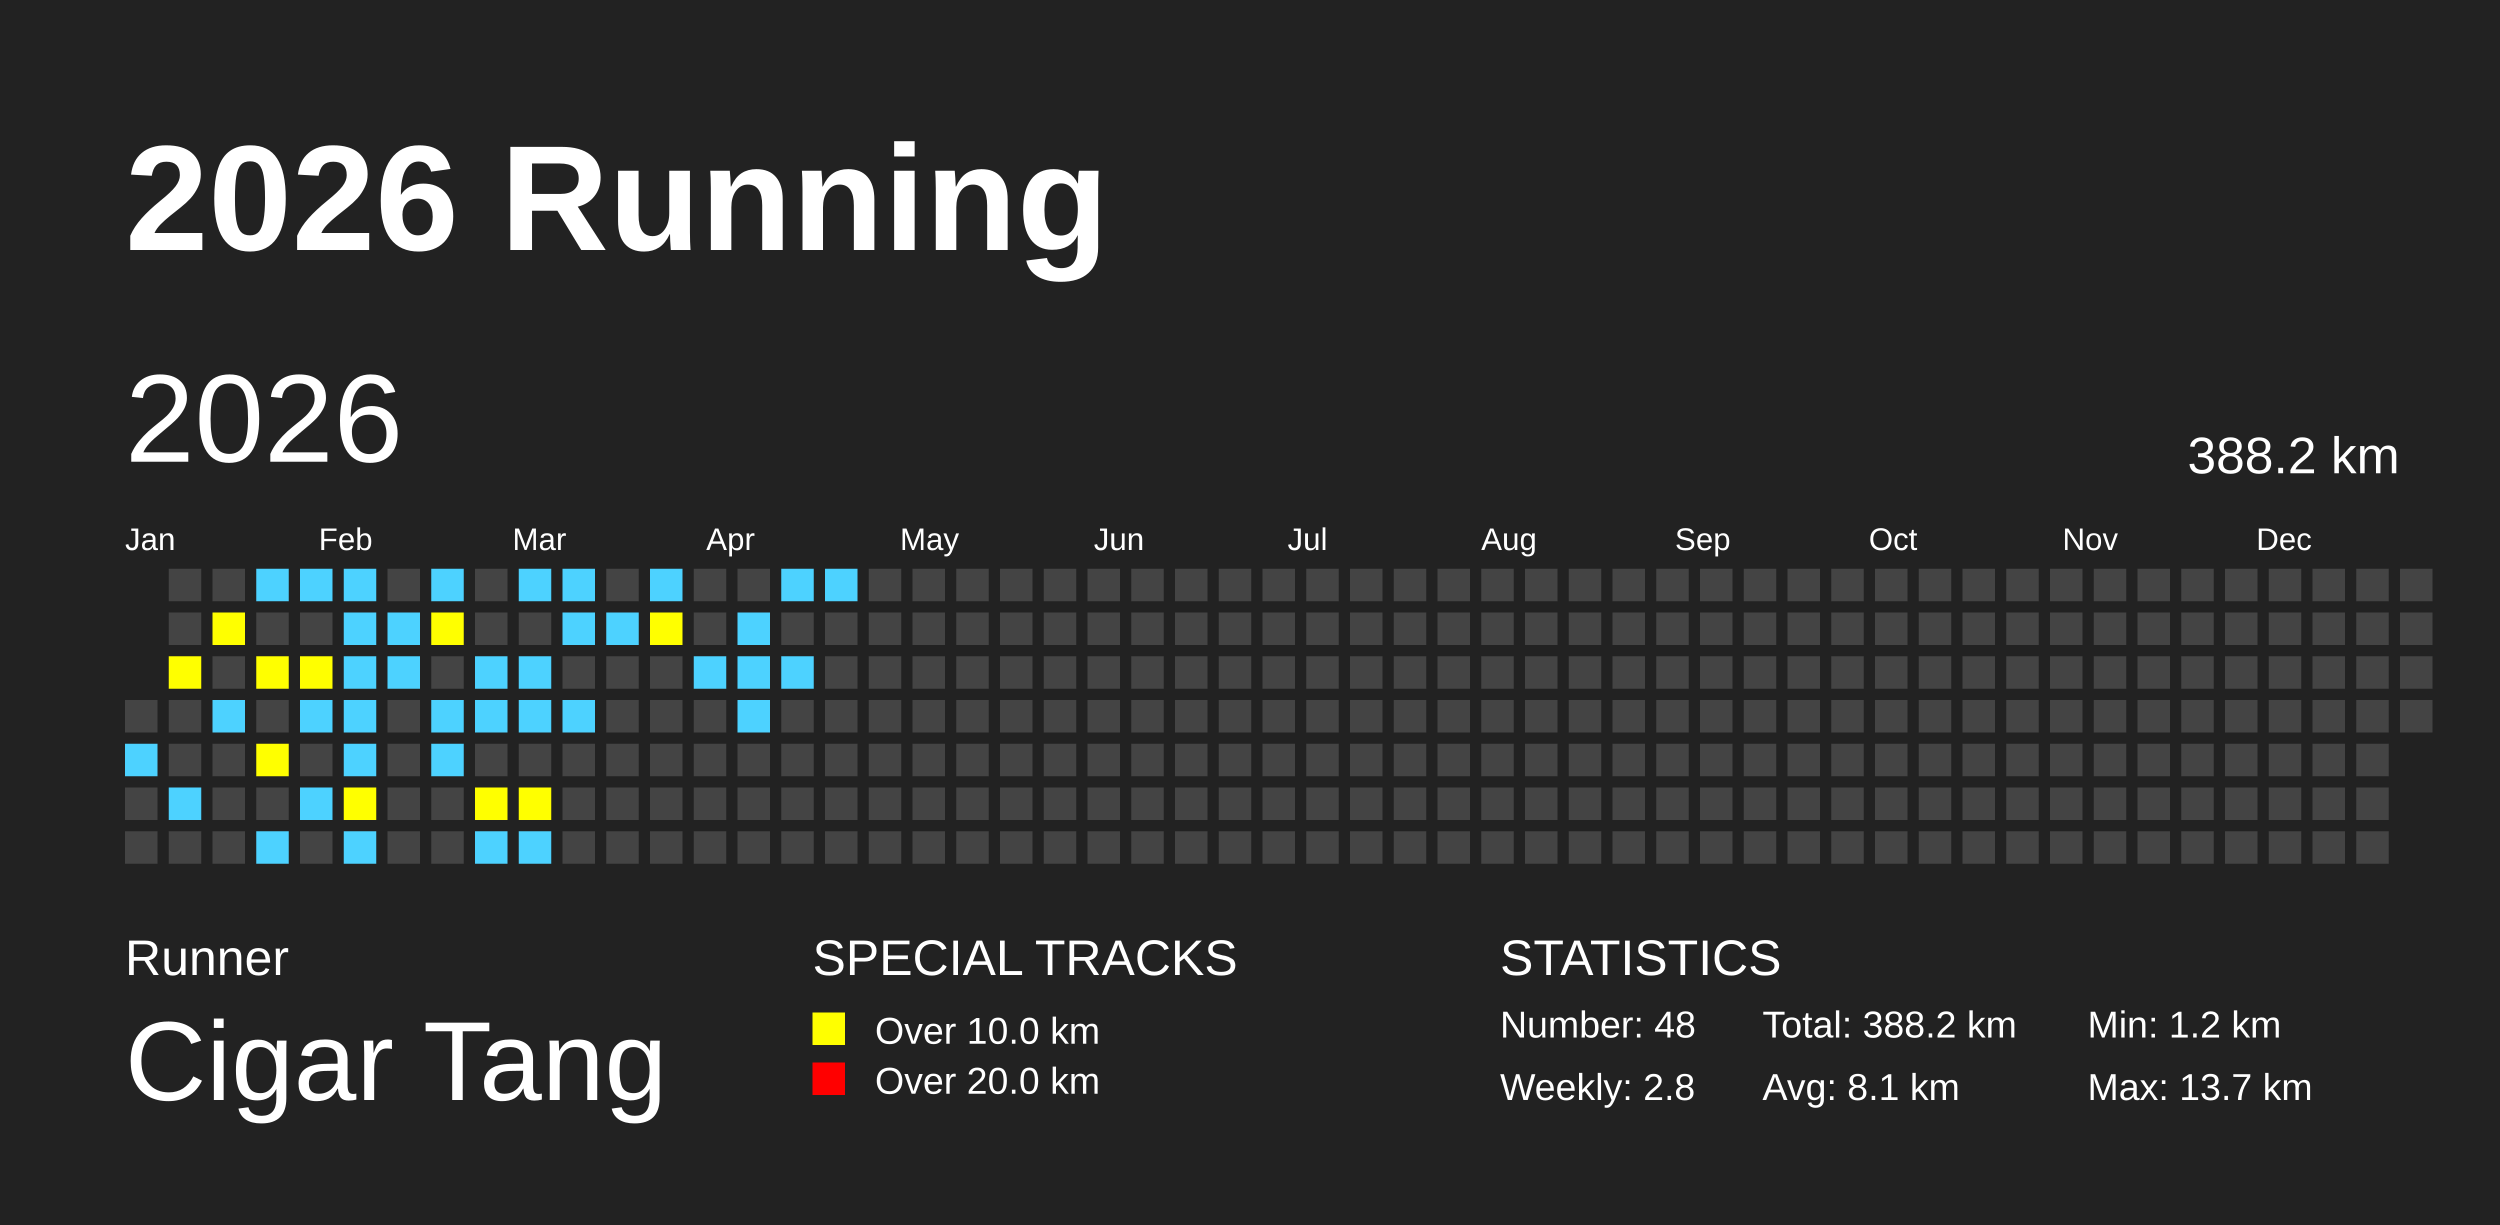
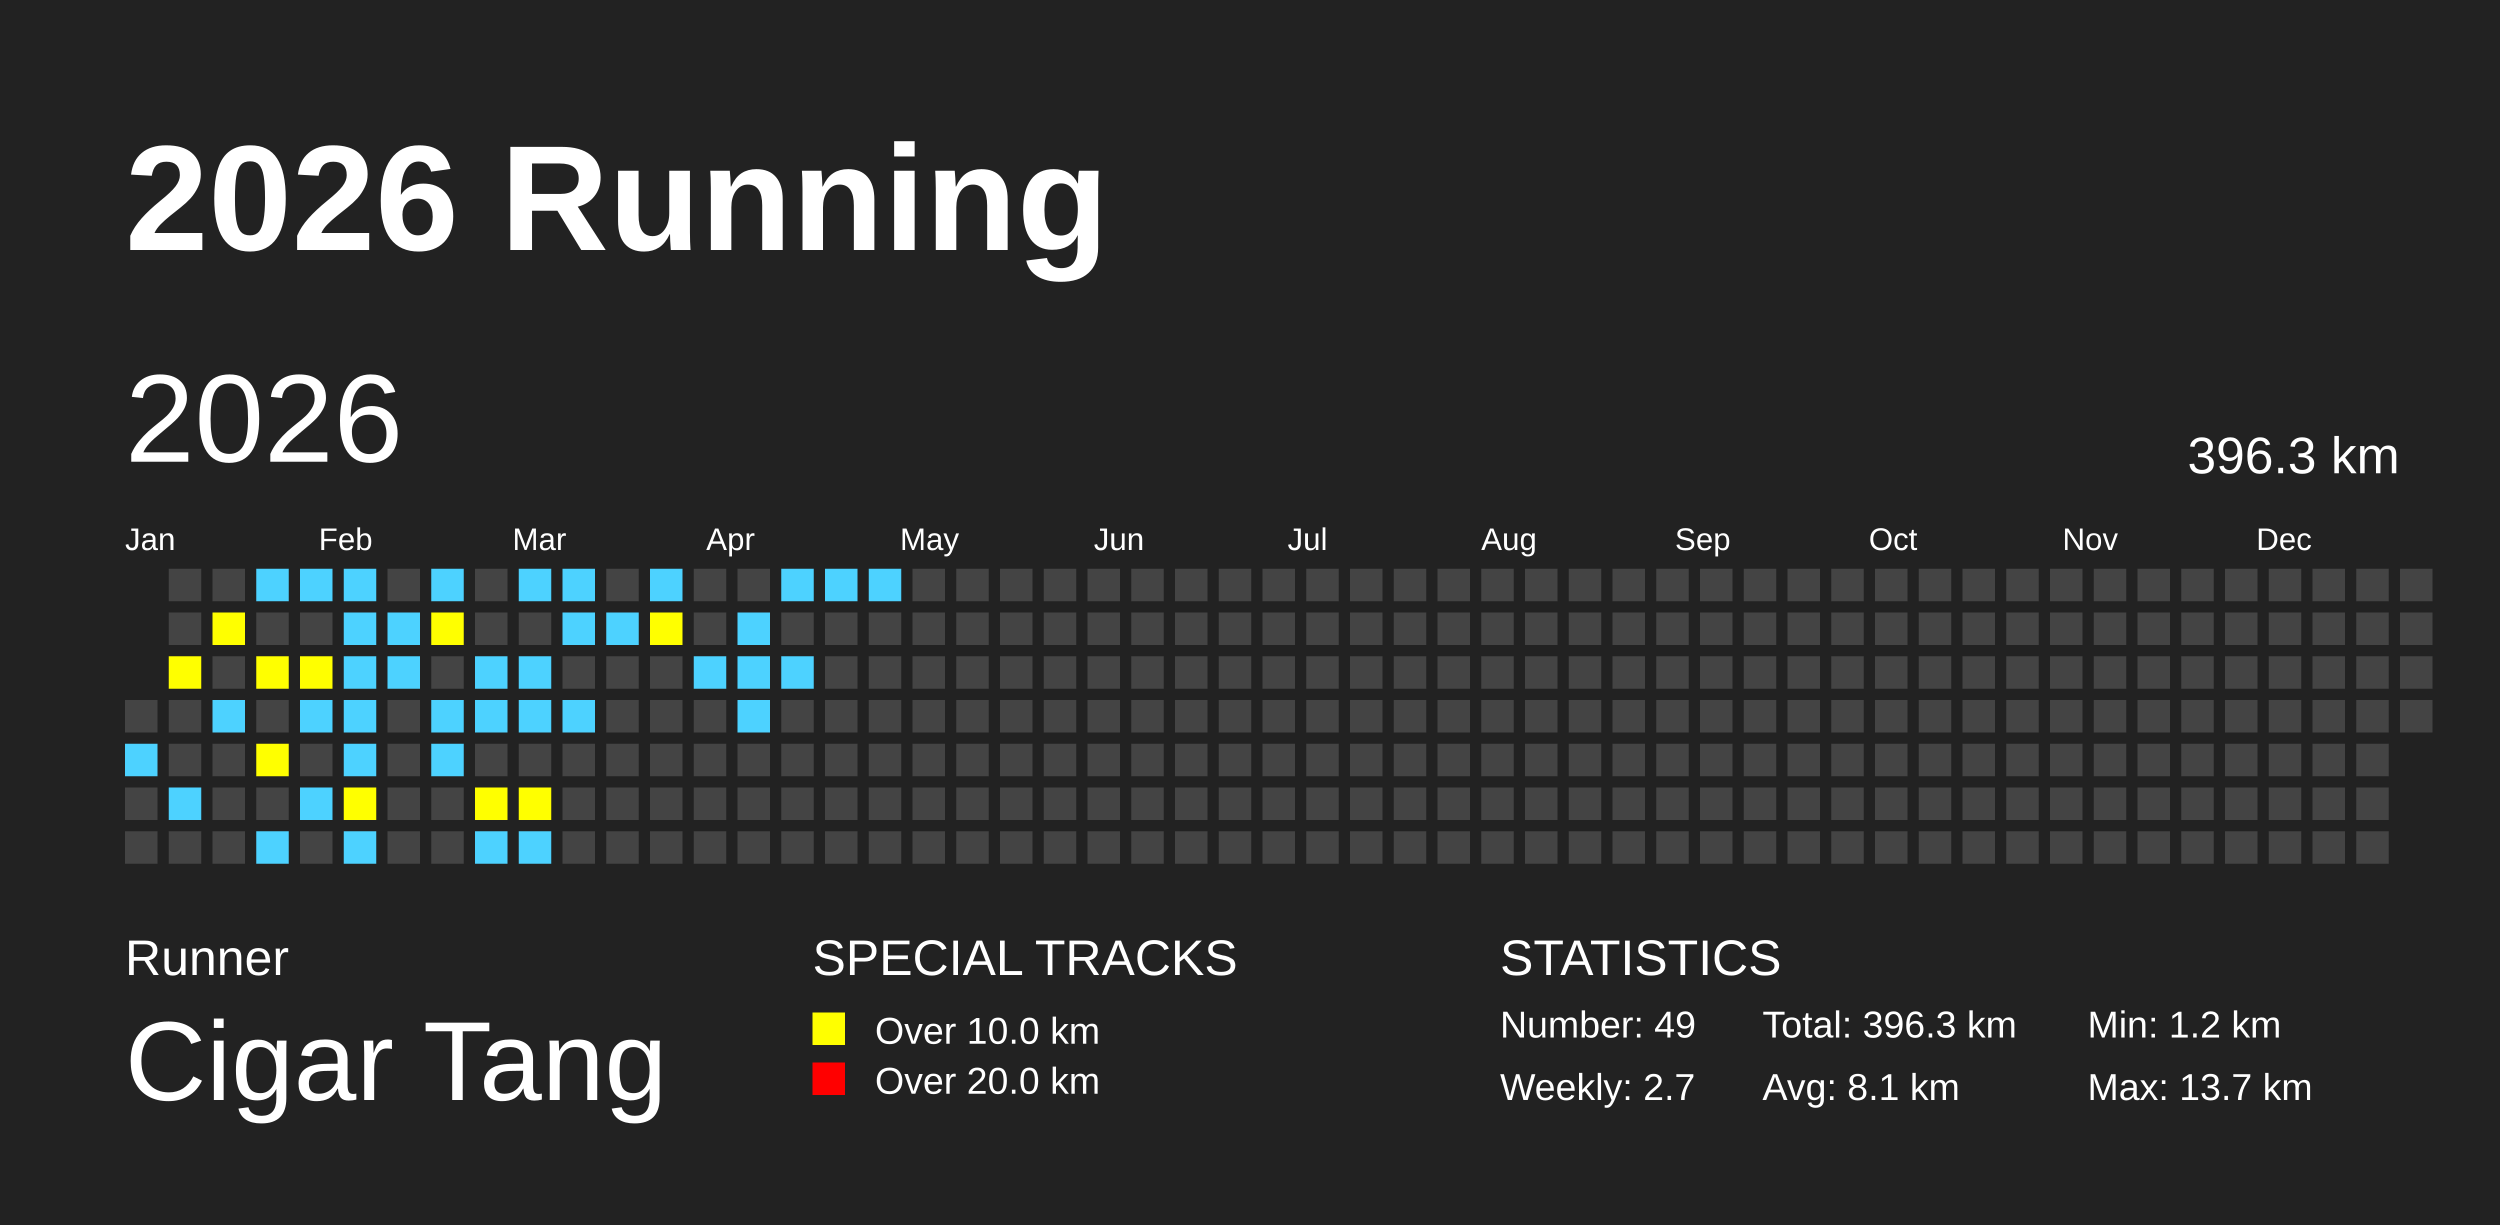
<svg xmlns="http://www.w3.org/2000/svg" baseProfile="full" height="98mm" version="1.1" viewBox="0,0,200,98" width="200mm">
  <defs />
  <rect fill="#222222" height="98" width="200" x="0" y="0" />
  <text fill="#FFFFFF" style="font-size:12px; font-family:Arial; font-weight:bold;" x="10" y="20">2026 Running</text>
  <text fill="#FFFFFF" style="font-size:4px; font-family:Arial" x="10" y="78">Runner</text>
  <text fill="#FFFFFF" style="font-size:9px; font-family:Arial" x="10" y="88">Cigar Tang</text>
  <text fill="#FFFFFF" style="font-size:4px; font-family:Arial" x="65" y="78">SPECIAL TRACKS</text>
  <rect fill="yellow" height="2.6" width="2.6" x="65" y="81" />
  <text fill="#FFFFFF" style="font-size:3px; font-family:Arial" x="70" y="83.5">Over 10.0 km</text>
  <rect fill="red" height="2.6" width="2.6" x="65" y="85" />
  <text fill="#FFFFFF" style="font-size:3px; font-family:Arial" x="70" y="87.5">Over 20.0 km</text>
  <text fill="#FFFFFF" style="font-size:4px; font-family:Arial" x="120" y="78">STATISTICS</text>
-   <text fill="#FFFFFF" style="font-size:3px; font-family:Arial" x="120" y="83">Number: 48</text>
-   <text fill="#FFFFFF" style="font-size:3px; font-family:Arial" x="120" y="88">Weekly: 2.8</text>
-   <text fill="#FFFFFF" style="font-size:3px; font-family:Arial" x="141" y="83">Total: 388.2 km</text>
+   <text fill="#FFFFFF" style="font-size:3px; font-family:Arial" x="120" y="83">Number: 49</text>
+   <text fill="#FFFFFF" style="font-size:3px; font-family:Arial" x="120" y="88">Weekly: 2.7</text>
+   <text fill="#FFFFFF" style="font-size:3px; font-family:Arial" x="141" y="83">Total: 396.3 km</text>
  <text fill="#FFFFFF" style="font-size:3px; font-family:Arial" x="141" y="88">Avg: 8.1 km</text>
  <text fill="#FFFFFF" style="font-size:3px; font-family:Arial" x="167" y="83">Min: 1.2 km</text>
  <text fill="#FFFFFF" style="font-size:3px; font-family:Arial" x="167" y="88">Max: 13.7 km</text>
  <text dominant-baseline="hanging" fill="#FFFFFF" style="font-size:10.0px; font-family:Arial;" x="10" y="30">2026</text>
-   <text dominant-baseline="hanging" fill="#FFFFFF" style="font-size:4.125px; font-family:Arial;" x="175" y="35">388.2 km</text>
+   <text dominant-baseline="hanging" fill="#FFFFFF" style="font-size:4.125px; font-family:Arial;" x="175" y="35">396.3 km</text>
  <text fill="#FFFFFF" style="font-size:2.5px; font-family:Arial" x="10.0" y="44">Jan</text>
  <text fill="#FFFFFF" style="font-size:2.5px; font-family:Arial" x="25.5" y="44">Feb</text>
  <text fill="#FFFFFF" style="font-size:2.5px; font-family:Arial" x="41.0" y="44">Mar</text>
  <text fill="#FFFFFF" style="font-size:2.5px; font-family:Arial" x="56.5" y="44">Apr</text>
  <text fill="#FFFFFF" style="font-size:2.5px; font-family:Arial" x="72.0" y="44">May</text>
  <text fill="#FFFFFF" style="font-size:2.5px; font-family:Arial" x="87.5" y="44">Jun</text>
  <text fill="#FFFFFF" style="font-size:2.5px; font-family:Arial" x="103.0" y="44">Jul</text>
  <text fill="#FFFFFF" style="font-size:2.5px; font-family:Arial" x="118.5" y="44">Aug</text>
  <text fill="#FFFFFF" style="font-size:2.5px; font-family:Arial" x="134.0" y="44">Sep</text>
  <text fill="#FFFFFF" style="font-size:2.5px; font-family:Arial" x="149.5" y="44">Oct</text>
  <text fill="#FFFFFF" style="font-size:2.5px; font-family:Arial" x="165.0" y="44">Nov</text>
  <text fill="#FFFFFF" style="font-size:2.5px; font-family:Arial" x="180.5" y="44">Dec</text>
  <rect fill="#444444" height="2.6" width="2.6" x="10.0" y="56.0" />
  <rect fill="#4DD2FF" height="2.6" width="2.6" x="10.0" y="59.5" />
  <rect fill="#444444" height="2.6" width="2.6" x="10.0" y="63.0" />
  <rect fill="#444444" height="2.6" width="2.6" x="10.0" y="66.5" />
  <rect fill="#444444" height="2.6" width="2.6" x="13.5" y="45.5" />
  <rect fill="#444444" height="2.6" width="2.6" x="13.5" y="49.0" />
  <rect fill="yellow" height="2.6" width="2.6" x="13.5" y="52.5" />
  <rect fill="#444444" height="2.6" width="2.6" x="13.5" y="56.0" />
  <rect fill="#444444" height="2.6" width="2.6" x="13.5" y="59.5" />
  <rect fill="#4DD2FF" height="2.6" width="2.6" x="13.5" y="63.0" />
  <rect fill="#444444" height="2.6" width="2.6" x="13.5" y="66.5" />
  <rect fill="#444444" height="2.6" width="2.6" x="17.0" y="45.5" />
  <rect fill="yellow" height="2.6" width="2.6" x="17.0" y="49.0" />
  <rect fill="#444444" height="2.6" width="2.6" x="17.0" y="52.5" />
  <rect fill="#4DD2FF" height="2.6" width="2.6" x="17.0" y="56.0" />
  <rect fill="#444444" height="2.6" width="2.6" x="17.0" y="59.5" />
  <rect fill="#444444" height="2.6" width="2.6" x="17.0" y="63.0" />
  <rect fill="#444444" height="2.6" width="2.6" x="17.0" y="66.5" />
  <rect fill="#4DD2FF" height="2.6" width="2.6" x="20.5" y="45.5" />
  <rect fill="#444444" height="2.6" width="2.6" x="20.5" y="49.0" />
  <rect fill="yellow" height="2.6" width="2.6" x="20.5" y="52.5" />
  <rect fill="#444444" height="2.6" width="2.6" x="20.5" y="56.0" />
  <rect fill="yellow" height="2.6" width="2.6" x="20.5" y="59.5" />
  <rect fill="#444444" height="2.6" width="2.6" x="20.5" y="63.0" />
  <rect fill="#4DD2FF" height="2.6" width="2.6" x="20.5" y="66.5" />
  <rect fill="#4DD2FF" height="2.6" width="2.6" x="24.0" y="45.5" />
  <rect fill="#444444" height="2.6" width="2.6" x="24.0" y="49.0" />
  <rect fill="yellow" height="2.6" width="2.6" x="24.0" y="52.5" />
  <rect fill="#4DD2FF" height="2.6" width="2.6" x="24.0" y="56.0" />
  <rect fill="#444444" height="2.6" width="2.6" x="24.0" y="59.5" />
  <rect fill="#4DD2FF" height="2.6" width="2.6" x="24.0" y="63.0" />
  <rect fill="#444444" height="2.6" width="2.6" x="24.0" y="66.5" />
  <rect fill="#4DD2FF" height="2.6" width="2.6" x="27.5" y="45.5" />
  <rect fill="#4DD2FF" height="2.6" width="2.6" x="27.5" y="49.0" />
  <rect fill="#4DD2FF" height="2.6" width="2.6" x="27.5" y="52.5" />
  <rect fill="#4DD2FF" height="2.6" width="2.6" x="27.5" y="56.0" />
  <rect fill="#4DD2FF" height="2.6" width="2.6" x="27.5" y="59.5" />
  <rect fill="yellow" height="2.6" width="2.6" x="27.5" y="63.0" />
  <rect fill="#4DD2FF" height="2.6" width="2.6" x="27.5" y="66.5" />
  <rect fill="#444444" height="2.6" width="2.6" x="31.0" y="45.5" />
  <rect fill="#4DD2FF" height="2.6" width="2.6" x="31.0" y="49.0" />
  <rect fill="#4DD2FF" height="2.6" width="2.6" x="31.0" y="52.5" />
  <rect fill="#444444" height="2.6" width="2.6" x="31.0" y="56.0" />
  <rect fill="#444444" height="2.6" width="2.6" x="31.0" y="59.5" />
  <rect fill="#444444" height="2.6" width="2.6" x="31.0" y="63.0" />
  <rect fill="#444444" height="2.6" width="2.6" x="31.0" y="66.5" />
  <rect fill="#4DD2FF" height="2.6" width="2.6" x="34.5" y="45.5" />
  <rect fill="yellow" height="2.6" width="2.6" x="34.5" y="49.0" />
  <rect fill="#444444" height="2.6" width="2.6" x="34.5" y="52.5" />
  <rect fill="#4DD2FF" height="2.6" width="2.6" x="34.5" y="56.0" />
  <rect fill="#4DD2FF" height="2.6" width="2.6" x="34.5" y="59.5" />
  <rect fill="#444444" height="2.6" width="2.6" x="34.5" y="63.0" />
  <rect fill="#444444" height="2.6" width="2.6" x="34.5" y="66.5" />
  <rect fill="#444444" height="2.6" width="2.6" x="38.0" y="45.5" />
  <rect fill="#444444" height="2.6" width="2.6" x="38.0" y="49.0" />
  <rect fill="#4DD2FF" height="2.6" width="2.6" x="38.0" y="52.5" />
  <rect fill="#4DD2FF" height="2.6" width="2.6" x="38.0" y="56.0" />
  <rect fill="#444444" height="2.6" width="2.6" x="38.0" y="59.5" />
  <rect fill="yellow" height="2.6" width="2.6" x="38.0" y="63.0" />
  <rect fill="#4DD2FF" height="2.6" width="2.6" x="38.0" y="66.5" />
  <rect fill="#4DD2FF" height="2.6" width="2.6" x="41.5" y="45.5" />
  <rect fill="#444444" height="2.6" width="2.6" x="41.5" y="49.0" />
  <rect fill="#4DD2FF" height="2.6" width="2.6" x="41.5" y="52.5" />
  <rect fill="#4DD2FF" height="2.6" width="2.6" x="41.5" y="56.0" />
  <rect fill="#444444" height="2.6" width="2.6" x="41.5" y="59.5" />
  <rect fill="yellow" height="2.6" width="2.6" x="41.5" y="63.0" />
  <rect fill="#4DD2FF" height="2.6" width="2.6" x="41.5" y="66.5" />
  <rect fill="#4DD2FF" height="2.6" width="2.6" x="45.0" y="45.5" />
  <rect fill="#4DD2FF" height="2.6" width="2.6" x="45.0" y="49.0" />
  <rect fill="#444444" height="2.6" width="2.6" x="45.0" y="52.5" />
  <rect fill="#4DD2FF" height="2.6" width="2.6" x="45.0" y="56.0" />
  <rect fill="#444444" height="2.6" width="2.6" x="45.0" y="59.5" />
  <rect fill="#444444" height="2.6" width="2.6" x="45.0" y="63.0" />
  <rect fill="#444444" height="2.6" width="2.6" x="45.0" y="66.5" />
  <rect fill="#444444" height="2.6" width="2.6" x="48.5" y="45.5" />
  <rect fill="#4DD2FF" height="2.6" width="2.6" x="48.5" y="49.0" />
  <rect fill="#444444" height="2.6" width="2.6" x="48.5" y="52.5" />
  <rect fill="#444444" height="2.6" width="2.6" x="48.5" y="56.0" />
  <rect fill="#444444" height="2.6" width="2.6" x="48.5" y="59.5" />
  <rect fill="#444444" height="2.6" width="2.6" x="48.5" y="63.0" />
  <rect fill="#444444" height="2.6" width="2.6" x="48.5" y="66.5" />
  <rect fill="#4DD2FF" height="2.6" width="2.6" x="52.0" y="45.5" />
  <rect fill="yellow" height="2.6" width="2.6" x="52.0" y="49.0" />
  <rect fill="#444444" height="2.6" width="2.6" x="52.0" y="52.5" />
  <rect fill="#444444" height="2.6" width="2.6" x="52.0" y="56.0" />
  <rect fill="#444444" height="2.6" width="2.6" x="52.0" y="59.5" />
  <rect fill="#444444" height="2.6" width="2.6" x="52.0" y="63.0" />
  <rect fill="#444444" height="2.6" width="2.6" x="52.0" y="66.5" />
  <rect fill="#444444" height="2.6" width="2.6" x="55.5" y="45.5" />
  <rect fill="#444444" height="2.6" width="2.6" x="55.5" y="49.0" />
  <rect fill="#4DD2FF" height="2.6" width="2.6" x="55.5" y="52.5" />
  <rect fill="#444444" height="2.6" width="2.6" x="55.5" y="56.0" />
  <rect fill="#444444" height="2.6" width="2.6" x="55.5" y="59.5" />
  <rect fill="#444444" height="2.6" width="2.6" x="55.5" y="63.0" />
  <rect fill="#444444" height="2.6" width="2.6" x="55.5" y="66.5" />
  <rect fill="#444444" height="2.6" width="2.6" x="59.0" y="45.5" />
  <rect fill="#4DD2FF" height="2.6" width="2.6" x="59.0" y="49.0" />
  <rect fill="#4DD2FF" height="2.6" width="2.6" x="59.0" y="52.5" />
  <rect fill="#4DD2FF" height="2.6" width="2.6" x="59.0" y="56.0" />
  <rect fill="#444444" height="2.6" width="2.6" x="59.0" y="59.5" />
  <rect fill="#444444" height="2.6" width="2.6" x="59.0" y="63.0" />
  <rect fill="#444444" height="2.6" width="2.6" x="59.0" y="66.5" />
  <rect fill="#4DD2FF" height="2.6" width="2.6" x="62.5" y="45.5" />
  <rect fill="#444444" height="2.6" width="2.6" x="62.5" y="49.0" />
  <rect fill="#4DD2FF" height="2.6" width="2.6" x="62.5" y="52.5" />
  <rect fill="#444444" height="2.6" width="2.6" x="62.5" y="56.0" />
  <rect fill="#444444" height="2.6" width="2.6" x="62.5" y="59.5" />
  <rect fill="#444444" height="2.6" width="2.6" x="62.5" y="63.0" />
  <rect fill="#444444" height="2.6" width="2.6" x="62.5" y="66.5" />
  <rect fill="#4DD2FF" height="2.6" width="2.6" x="66.0" y="45.5" />
  <rect fill="#444444" height="2.6" width="2.6" x="66.0" y="49.0" />
  <rect fill="#444444" height="2.6" width="2.6" x="66.0" y="52.5" />
  <rect fill="#444444" height="2.6" width="2.6" x="66.0" y="56.0" />
  <rect fill="#444444" height="2.6" width="2.6" x="66.0" y="59.5" />
  <rect fill="#444444" height="2.6" width="2.6" x="66.0" y="63.0" />
  <rect fill="#444444" height="2.6" width="2.6" x="66.0" y="66.5" />
-   <rect fill="#444444" height="2.6" width="2.6" x="69.5" y="45.5" />
+   <rect fill="#4DD2FF" height="2.6" width="2.6" x="69.5" y="45.5" />
  <rect fill="#444444" height="2.6" width="2.6" x="69.5" y="49.0" />
  <rect fill="#444444" height="2.6" width="2.6" x="69.5" y="52.5" />
  <rect fill="#444444" height="2.6" width="2.6" x="69.5" y="56.0" />
  <rect fill="#444444" height="2.6" width="2.6" x="69.5" y="59.5" />
  <rect fill="#444444" height="2.6" width="2.6" x="69.5" y="63.0" />
  <rect fill="#444444" height="2.6" width="2.6" x="69.5" y="66.5" />
  <rect fill="#444444" height="2.6" width="2.6" x="73.0" y="45.5" />
  <rect fill="#444444" height="2.6" width="2.6" x="73.0" y="49.0" />
  <rect fill="#444444" height="2.6" width="2.6" x="73.0" y="52.5" />
  <rect fill="#444444" height="2.6" width="2.6" x="73.0" y="56.0" />
  <rect fill="#444444" height="2.6" width="2.6" x="73.0" y="59.5" />
  <rect fill="#444444" height="2.6" width="2.6" x="73.0" y="63.0" />
  <rect fill="#444444" height="2.6" width="2.6" x="73.0" y="66.5" />
  <rect fill="#444444" height="2.6" width="2.6" x="76.5" y="45.5" />
  <rect fill="#444444" height="2.6" width="2.6" x="76.5" y="49.0" />
  <rect fill="#444444" height="2.6" width="2.6" x="76.5" y="52.5" />
  <rect fill="#444444" height="2.6" width="2.6" x="76.5" y="56.0" />
  <rect fill="#444444" height="2.6" width="2.6" x="76.5" y="59.5" />
  <rect fill="#444444" height="2.6" width="2.6" x="76.5" y="63.0" />
  <rect fill="#444444" height="2.6" width="2.6" x="76.5" y="66.5" />
  <rect fill="#444444" height="2.6" width="2.6" x="80.0" y="45.5" />
  <rect fill="#444444" height="2.6" width="2.6" x="80.0" y="49.0" />
  <rect fill="#444444" height="2.6" width="2.6" x="80.0" y="52.5" />
  <rect fill="#444444" height="2.6" width="2.6" x="80.0" y="56.0" />
  <rect fill="#444444" height="2.6" width="2.6" x="80.0" y="59.5" />
  <rect fill="#444444" height="2.6" width="2.6" x="80.0" y="63.0" />
  <rect fill="#444444" height="2.6" width="2.6" x="80.0" y="66.5" />
  <rect fill="#444444" height="2.6" width="2.6" x="83.5" y="45.5" />
  <rect fill="#444444" height="2.6" width="2.6" x="83.5" y="49.0" />
  <rect fill="#444444" height="2.6" width="2.6" x="83.5" y="52.5" />
  <rect fill="#444444" height="2.6" width="2.6" x="83.5" y="56.0" />
  <rect fill="#444444" height="2.6" width="2.6" x="83.5" y="59.5" />
  <rect fill="#444444" height="2.6" width="2.6" x="83.5" y="63.0" />
  <rect fill="#444444" height="2.6" width="2.6" x="83.5" y="66.5" />
  <rect fill="#444444" height="2.6" width="2.6" x="87.0" y="45.5" />
  <rect fill="#444444" height="2.6" width="2.6" x="87.0" y="49.0" />
  <rect fill="#444444" height="2.6" width="2.6" x="87.0" y="52.5" />
  <rect fill="#444444" height="2.6" width="2.6" x="87.0" y="56.0" />
  <rect fill="#444444" height="2.6" width="2.6" x="87.0" y="59.5" />
  <rect fill="#444444" height="2.6" width="2.6" x="87.0" y="63.0" />
  <rect fill="#444444" height="2.6" width="2.6" x="87.0" y="66.5" />
  <rect fill="#444444" height="2.6" width="2.6" x="90.5" y="45.5" />
  <rect fill="#444444" height="2.6" width="2.6" x="90.5" y="49.0" />
  <rect fill="#444444" height="2.6" width="2.6" x="90.5" y="52.5" />
  <rect fill="#444444" height="2.6" width="2.6" x="90.5" y="56.0" />
  <rect fill="#444444" height="2.6" width="2.6" x="90.5" y="59.5" />
  <rect fill="#444444" height="2.6" width="2.6" x="90.5" y="63.0" />
  <rect fill="#444444" height="2.6" width="2.6" x="90.5" y="66.5" />
  <rect fill="#444444" height="2.6" width="2.6" x="94.0" y="45.5" />
  <rect fill="#444444" height="2.6" width="2.6" x="94.0" y="49.0" />
  <rect fill="#444444" height="2.6" width="2.6" x="94.0" y="52.5" />
  <rect fill="#444444" height="2.6" width="2.6" x="94.0" y="56.0" />
  <rect fill="#444444" height="2.6" width="2.6" x="94.0" y="59.5" />
  <rect fill="#444444" height="2.6" width="2.6" x="94.0" y="63.0" />
  <rect fill="#444444" height="2.6" width="2.6" x="94.0" y="66.5" />
  <rect fill="#444444" height="2.6" width="2.6" x="97.5" y="45.5" />
  <rect fill="#444444" height="2.6" width="2.6" x="97.5" y="49.0" />
  <rect fill="#444444" height="2.6" width="2.6" x="97.5" y="52.5" />
  <rect fill="#444444" height="2.6" width="2.6" x="97.5" y="56.0" />
  <rect fill="#444444" height="2.6" width="2.6" x="97.5" y="59.5" />
  <rect fill="#444444" height="2.6" width="2.6" x="97.5" y="63.0" />
  <rect fill="#444444" height="2.6" width="2.6" x="97.5" y="66.5" />
  <rect fill="#444444" height="2.6" width="2.6" x="101.0" y="45.5" />
  <rect fill="#444444" height="2.6" width="2.6" x="101.0" y="49.0" />
  <rect fill="#444444" height="2.6" width="2.6" x="101.0" y="52.5" />
  <rect fill="#444444" height="2.6" width="2.6" x="101.0" y="56.0" />
  <rect fill="#444444" height="2.6" width="2.6" x="101.0" y="59.5" />
  <rect fill="#444444" height="2.6" width="2.6" x="101.0" y="63.0" />
  <rect fill="#444444" height="2.6" width="2.6" x="101.0" y="66.5" />
  <rect fill="#444444" height="2.6" width="2.6" x="104.5" y="45.5" />
  <rect fill="#444444" height="2.6" width="2.6" x="104.5" y="49.0" />
  <rect fill="#444444" height="2.6" width="2.6" x="104.5" y="52.5" />
  <rect fill="#444444" height="2.6" width="2.6" x="104.5" y="56.0" />
  <rect fill="#444444" height="2.6" width="2.6" x="104.5" y="59.5" />
  <rect fill="#444444" height="2.6" width="2.6" x="104.5" y="63.0" />
  <rect fill="#444444" height="2.6" width="2.6" x="104.5" y="66.5" />
  <rect fill="#444444" height="2.6" width="2.6" x="108.0" y="45.5" />
  <rect fill="#444444" height="2.6" width="2.6" x="108.0" y="49.0" />
  <rect fill="#444444" height="2.6" width="2.6" x="108.0" y="52.5" />
  <rect fill="#444444" height="2.6" width="2.6" x="108.0" y="56.0" />
  <rect fill="#444444" height="2.6" width="2.6" x="108.0" y="59.5" />
  <rect fill="#444444" height="2.6" width="2.6" x="108.0" y="63.0" />
  <rect fill="#444444" height="2.6" width="2.6" x="108.0" y="66.5" />
  <rect fill="#444444" height="2.6" width="2.6" x="111.5" y="45.5" />
  <rect fill="#444444" height="2.6" width="2.6" x="111.5" y="49.0" />
  <rect fill="#444444" height="2.6" width="2.6" x="111.5" y="52.5" />
  <rect fill="#444444" height="2.6" width="2.6" x="111.5" y="56.0" />
  <rect fill="#444444" height="2.6" width="2.6" x="111.5" y="59.5" />
  <rect fill="#444444" height="2.6" width="2.6" x="111.5" y="63.0" />
  <rect fill="#444444" height="2.6" width="2.6" x="111.5" y="66.5" />
  <rect fill="#444444" height="2.6" width="2.6" x="115.0" y="45.5" />
  <rect fill="#444444" height="2.6" width="2.6" x="115.0" y="49.0" />
  <rect fill="#444444" height="2.6" width="2.6" x="115.0" y="52.5" />
  <rect fill="#444444" height="2.6" width="2.6" x="115.0" y="56.0" />
  <rect fill="#444444" height="2.6" width="2.6" x="115.0" y="59.5" />
  <rect fill="#444444" height="2.6" width="2.6" x="115.0" y="63.0" />
  <rect fill="#444444" height="2.6" width="2.6" x="115.0" y="66.5" />
  <rect fill="#444444" height="2.6" width="2.6" x="118.5" y="45.5" />
  <rect fill="#444444" height="2.6" width="2.6" x="118.5" y="49.0" />
  <rect fill="#444444" height="2.6" width="2.6" x="118.5" y="52.5" />
  <rect fill="#444444" height="2.6" width="2.6" x="118.5" y="56.0" />
  <rect fill="#444444" height="2.6" width="2.6" x="118.5" y="59.5" />
  <rect fill="#444444" height="2.6" width="2.6" x="118.5" y="63.0" />
  <rect fill="#444444" height="2.6" width="2.6" x="118.5" y="66.5" />
  <rect fill="#444444" height="2.6" width="2.6" x="122.0" y="45.5" />
  <rect fill="#444444" height="2.6" width="2.6" x="122.0" y="49.0" />
  <rect fill="#444444" height="2.6" width="2.6" x="122.0" y="52.5" />
  <rect fill="#444444" height="2.6" width="2.6" x="122.0" y="56.0" />
  <rect fill="#444444" height="2.6" width="2.6" x="122.0" y="59.5" />
  <rect fill="#444444" height="2.6" width="2.6" x="122.0" y="63.0" />
  <rect fill="#444444" height="2.6" width="2.6" x="122.0" y="66.5" />
  <rect fill="#444444" height="2.6" width="2.6" x="125.5" y="45.5" />
  <rect fill="#444444" height="2.6" width="2.6" x="125.5" y="49.0" />
  <rect fill="#444444" height="2.6" width="2.6" x="125.5" y="52.5" />
  <rect fill="#444444" height="2.6" width="2.6" x="125.5" y="56.0" />
  <rect fill="#444444" height="2.6" width="2.6" x="125.5" y="59.5" />
  <rect fill="#444444" height="2.6" width="2.6" x="125.5" y="63.0" />
  <rect fill="#444444" height="2.6" width="2.6" x="125.5" y="66.5" />
  <rect fill="#444444" height="2.6" width="2.6" x="129.0" y="45.5" />
  <rect fill="#444444" height="2.6" width="2.6" x="129.0" y="49.0" />
  <rect fill="#444444" height="2.6" width="2.6" x="129.0" y="52.5" />
  <rect fill="#444444" height="2.6" width="2.6" x="129.0" y="56.0" />
  <rect fill="#444444" height="2.6" width="2.6" x="129.0" y="59.5" />
  <rect fill="#444444" height="2.6" width="2.6" x="129.0" y="63.0" />
  <rect fill="#444444" height="2.6" width="2.6" x="129.0" y="66.5" />
  <rect fill="#444444" height="2.6" width="2.6" x="132.5" y="45.5" />
  <rect fill="#444444" height="2.6" width="2.6" x="132.5" y="49.0" />
  <rect fill="#444444" height="2.6" width="2.6" x="132.5" y="52.5" />
  <rect fill="#444444" height="2.6" width="2.6" x="132.5" y="56.0" />
  <rect fill="#444444" height="2.6" width="2.6" x="132.5" y="59.5" />
  <rect fill="#444444" height="2.6" width="2.6" x="132.5" y="63.0" />
  <rect fill="#444444" height="2.6" width="2.6" x="132.5" y="66.5" />
  <rect fill="#444444" height="2.6" width="2.6" x="136.0" y="45.5" />
  <rect fill="#444444" height="2.6" width="2.6" x="136.0" y="49.0" />
  <rect fill="#444444" height="2.6" width="2.6" x="136.0" y="52.5" />
  <rect fill="#444444" height="2.6" width="2.6" x="136.0" y="56.0" />
  <rect fill="#444444" height="2.6" width="2.6" x="136.0" y="59.5" />
  <rect fill="#444444" height="2.6" width="2.6" x="136.0" y="63.0" />
  <rect fill="#444444" height="2.6" width="2.6" x="136.0" y="66.5" />
  <rect fill="#444444" height="2.6" width="2.6" x="139.5" y="45.5" />
  <rect fill="#444444" height="2.6" width="2.6" x="139.5" y="49.0" />
  <rect fill="#444444" height="2.6" width="2.6" x="139.5" y="52.5" />
  <rect fill="#444444" height="2.6" width="2.6" x="139.5" y="56.0" />
  <rect fill="#444444" height="2.6" width="2.6" x="139.5" y="59.5" />
  <rect fill="#444444" height="2.6" width="2.6" x="139.5" y="63.0" />
  <rect fill="#444444" height="2.6" width="2.6" x="139.5" y="66.5" />
  <rect fill="#444444" height="2.6" width="2.6" x="143.0" y="45.5" />
  <rect fill="#444444" height="2.6" width="2.6" x="143.0" y="49.0" />
  <rect fill="#444444" height="2.6" width="2.6" x="143.0" y="52.5" />
  <rect fill="#444444" height="2.6" width="2.6" x="143.0" y="56.0" />
  <rect fill="#444444" height="2.6" width="2.6" x="143.0" y="59.5" />
  <rect fill="#444444" height="2.6" width="2.6" x="143.0" y="63.0" />
  <rect fill="#444444" height="2.6" width="2.6" x="143.0" y="66.5" />
  <rect fill="#444444" height="2.6" width="2.6" x="146.5" y="45.5" />
  <rect fill="#444444" height="2.6" width="2.6" x="146.5" y="49.0" />
  <rect fill="#444444" height="2.6" width="2.6" x="146.5" y="52.5" />
  <rect fill="#444444" height="2.6" width="2.6" x="146.5" y="56.0" />
  <rect fill="#444444" height="2.6" width="2.6" x="146.5" y="59.5" />
  <rect fill="#444444" height="2.6" width="2.6" x="146.5" y="63.0" />
  <rect fill="#444444" height="2.6" width="2.6" x="146.5" y="66.5" />
  <rect fill="#444444" height="2.6" width="2.6" x="150.0" y="45.5" />
  <rect fill="#444444" height="2.6" width="2.6" x="150.0" y="49.0" />
  <rect fill="#444444" height="2.6" width="2.6" x="150.0" y="52.5" />
  <rect fill="#444444" height="2.6" width="2.6" x="150.0" y="56.0" />
  <rect fill="#444444" height="2.6" width="2.6" x="150.0" y="59.5" />
  <rect fill="#444444" height="2.6" width="2.6" x="150.0" y="63.0" />
  <rect fill="#444444" height="2.6" width="2.6" x="150.0" y="66.5" />
  <rect fill="#444444" height="2.6" width="2.6" x="153.5" y="45.5" />
  <rect fill="#444444" height="2.6" width="2.6" x="153.5" y="49.0" />
  <rect fill="#444444" height="2.6" width="2.6" x="153.5" y="52.5" />
  <rect fill="#444444" height="2.6" width="2.6" x="153.5" y="56.0" />
  <rect fill="#444444" height="2.6" width="2.6" x="153.5" y="59.5" />
  <rect fill="#444444" height="2.6" width="2.6" x="153.5" y="63.0" />
  <rect fill="#444444" height="2.6" width="2.6" x="153.5" y="66.5" />
  <rect fill="#444444" height="2.6" width="2.6" x="157.0" y="45.5" />
  <rect fill="#444444" height="2.6" width="2.6" x="157.0" y="49.0" />
  <rect fill="#444444" height="2.6" width="2.6" x="157.0" y="52.5" />
  <rect fill="#444444" height="2.6" width="2.6" x="157.0" y="56.0" />
  <rect fill="#444444" height="2.6" width="2.6" x="157.0" y="59.5" />
  <rect fill="#444444" height="2.6" width="2.6" x="157.0" y="63.0" />
  <rect fill="#444444" height="2.6" width="2.6" x="157.0" y="66.5" />
  <rect fill="#444444" height="2.6" width="2.6" x="160.5" y="45.5" />
  <rect fill="#444444" height="2.6" width="2.6" x="160.5" y="49.0" />
  <rect fill="#444444" height="2.6" width="2.6" x="160.5" y="52.5" />
  <rect fill="#444444" height="2.6" width="2.6" x="160.5" y="56.0" />
  <rect fill="#444444" height="2.6" width="2.6" x="160.5" y="59.5" />
  <rect fill="#444444" height="2.6" width="2.6" x="160.5" y="63.0" />
  <rect fill="#444444" height="2.6" width="2.6" x="160.5" y="66.5" />
  <rect fill="#444444" height="2.6" width="2.6" x="164.0" y="45.5" />
  <rect fill="#444444" height="2.6" width="2.6" x="164.0" y="49.0" />
  <rect fill="#444444" height="2.6" width="2.6" x="164.0" y="52.5" />
  <rect fill="#444444" height="2.6" width="2.6" x="164.0" y="56.0" />
  <rect fill="#444444" height="2.6" width="2.6" x="164.0" y="59.5" />
  <rect fill="#444444" height="2.6" width="2.6" x="164.0" y="63.0" />
  <rect fill="#444444" height="2.6" width="2.6" x="164.0" y="66.5" />
  <rect fill="#444444" height="2.6" width="2.6" x="167.5" y="45.5" />
  <rect fill="#444444" height="2.6" width="2.6" x="167.5" y="49.0" />
  <rect fill="#444444" height="2.6" width="2.6" x="167.5" y="52.5" />
  <rect fill="#444444" height="2.6" width="2.6" x="167.5" y="56.0" />
  <rect fill="#444444" height="2.6" width="2.6" x="167.5" y="59.5" />
  <rect fill="#444444" height="2.6" width="2.6" x="167.5" y="63.0" />
  <rect fill="#444444" height="2.6" width="2.6" x="167.5" y="66.5" />
  <rect fill="#444444" height="2.6" width="2.6" x="171.0" y="45.5" />
  <rect fill="#444444" height="2.6" width="2.6" x="171.0" y="49.0" />
  <rect fill="#444444" height="2.6" width="2.6" x="171.0" y="52.5" />
  <rect fill="#444444" height="2.6" width="2.6" x="171.0" y="56.0" />
  <rect fill="#444444" height="2.6" width="2.6" x="171.0" y="59.5" />
  <rect fill="#444444" height="2.6" width="2.6" x="171.0" y="63.0" />
  <rect fill="#444444" height="2.6" width="2.6" x="171.0" y="66.5" />
  <rect fill="#444444" height="2.6" width="2.6" x="174.5" y="45.5" />
  <rect fill="#444444" height="2.6" width="2.6" x="174.5" y="49.0" />
  <rect fill="#444444" height="2.6" width="2.6" x="174.5" y="52.5" />
  <rect fill="#444444" height="2.6" width="2.6" x="174.5" y="56.0" />
  <rect fill="#444444" height="2.6" width="2.6" x="174.5" y="59.5" />
  <rect fill="#444444" height="2.6" width="2.6" x="174.5" y="63.0" />
  <rect fill="#444444" height="2.6" width="2.6" x="174.5" y="66.5" />
  <rect fill="#444444" height="2.6" width="2.6" x="178.0" y="45.5" />
  <rect fill="#444444" height="2.6" width="2.6" x="178.0" y="49.0" />
  <rect fill="#444444" height="2.6" width="2.6" x="178.0" y="52.5" />
  <rect fill="#444444" height="2.6" width="2.6" x="178.0" y="56.0" />
  <rect fill="#444444" height="2.6" width="2.6" x="178.0" y="59.5" />
  <rect fill="#444444" height="2.6" width="2.6" x="178.0" y="63.0" />
  <rect fill="#444444" height="2.6" width="2.6" x="178.0" y="66.5" />
  <rect fill="#444444" height="2.6" width="2.6" x="181.5" y="45.5" />
  <rect fill="#444444" height="2.6" width="2.6" x="181.5" y="49.0" />
  <rect fill="#444444" height="2.6" width="2.6" x="181.5" y="52.5" />
  <rect fill="#444444" height="2.6" width="2.6" x="181.5" y="56.0" />
  <rect fill="#444444" height="2.6" width="2.6" x="181.5" y="59.5" />
  <rect fill="#444444" height="2.6" width="2.6" x="181.5" y="63.0" />
  <rect fill="#444444" height="2.6" width="2.6" x="181.5" y="66.5" />
  <rect fill="#444444" height="2.6" width="2.6" x="185.0" y="45.5" />
  <rect fill="#444444" height="2.6" width="2.6" x="185.0" y="49.0" />
  <rect fill="#444444" height="2.6" width="2.6" x="185.0" y="52.5" />
  <rect fill="#444444" height="2.6" width="2.6" x="185.0" y="56.0" />
  <rect fill="#444444" height="2.6" width="2.6" x="185.0" y="59.5" />
  <rect fill="#444444" height="2.6" width="2.6" x="185.0" y="63.0" />
  <rect fill="#444444" height="2.6" width="2.6" x="185.0" y="66.5" />
  <rect fill="#444444" height="2.6" width="2.6" x="188.5" y="45.5" />
  <rect fill="#444444" height="2.6" width="2.6" x="188.5" y="49.0" />
  <rect fill="#444444" height="2.6" width="2.6" x="188.5" y="52.5" />
  <rect fill="#444444" height="2.6" width="2.6" x="188.5" y="56.0" />
  <rect fill="#444444" height="2.6" width="2.6" x="188.5" y="59.5" />
  <rect fill="#444444" height="2.6" width="2.6" x="188.5" y="63.0" />
  <rect fill="#444444" height="2.6" width="2.6" x="188.5" y="66.5" />
  <rect fill="#444444" height="2.6" width="2.6" x="192.0" y="45.5" />
  <rect fill="#444444" height="2.6" width="2.6" x="192.0" y="49.0" />
  <rect fill="#444444" height="2.6" width="2.6" x="192.0" y="52.5" />
  <rect fill="#444444" height="2.6" width="2.6" x="192.0" y="56.0" />
</svg>
